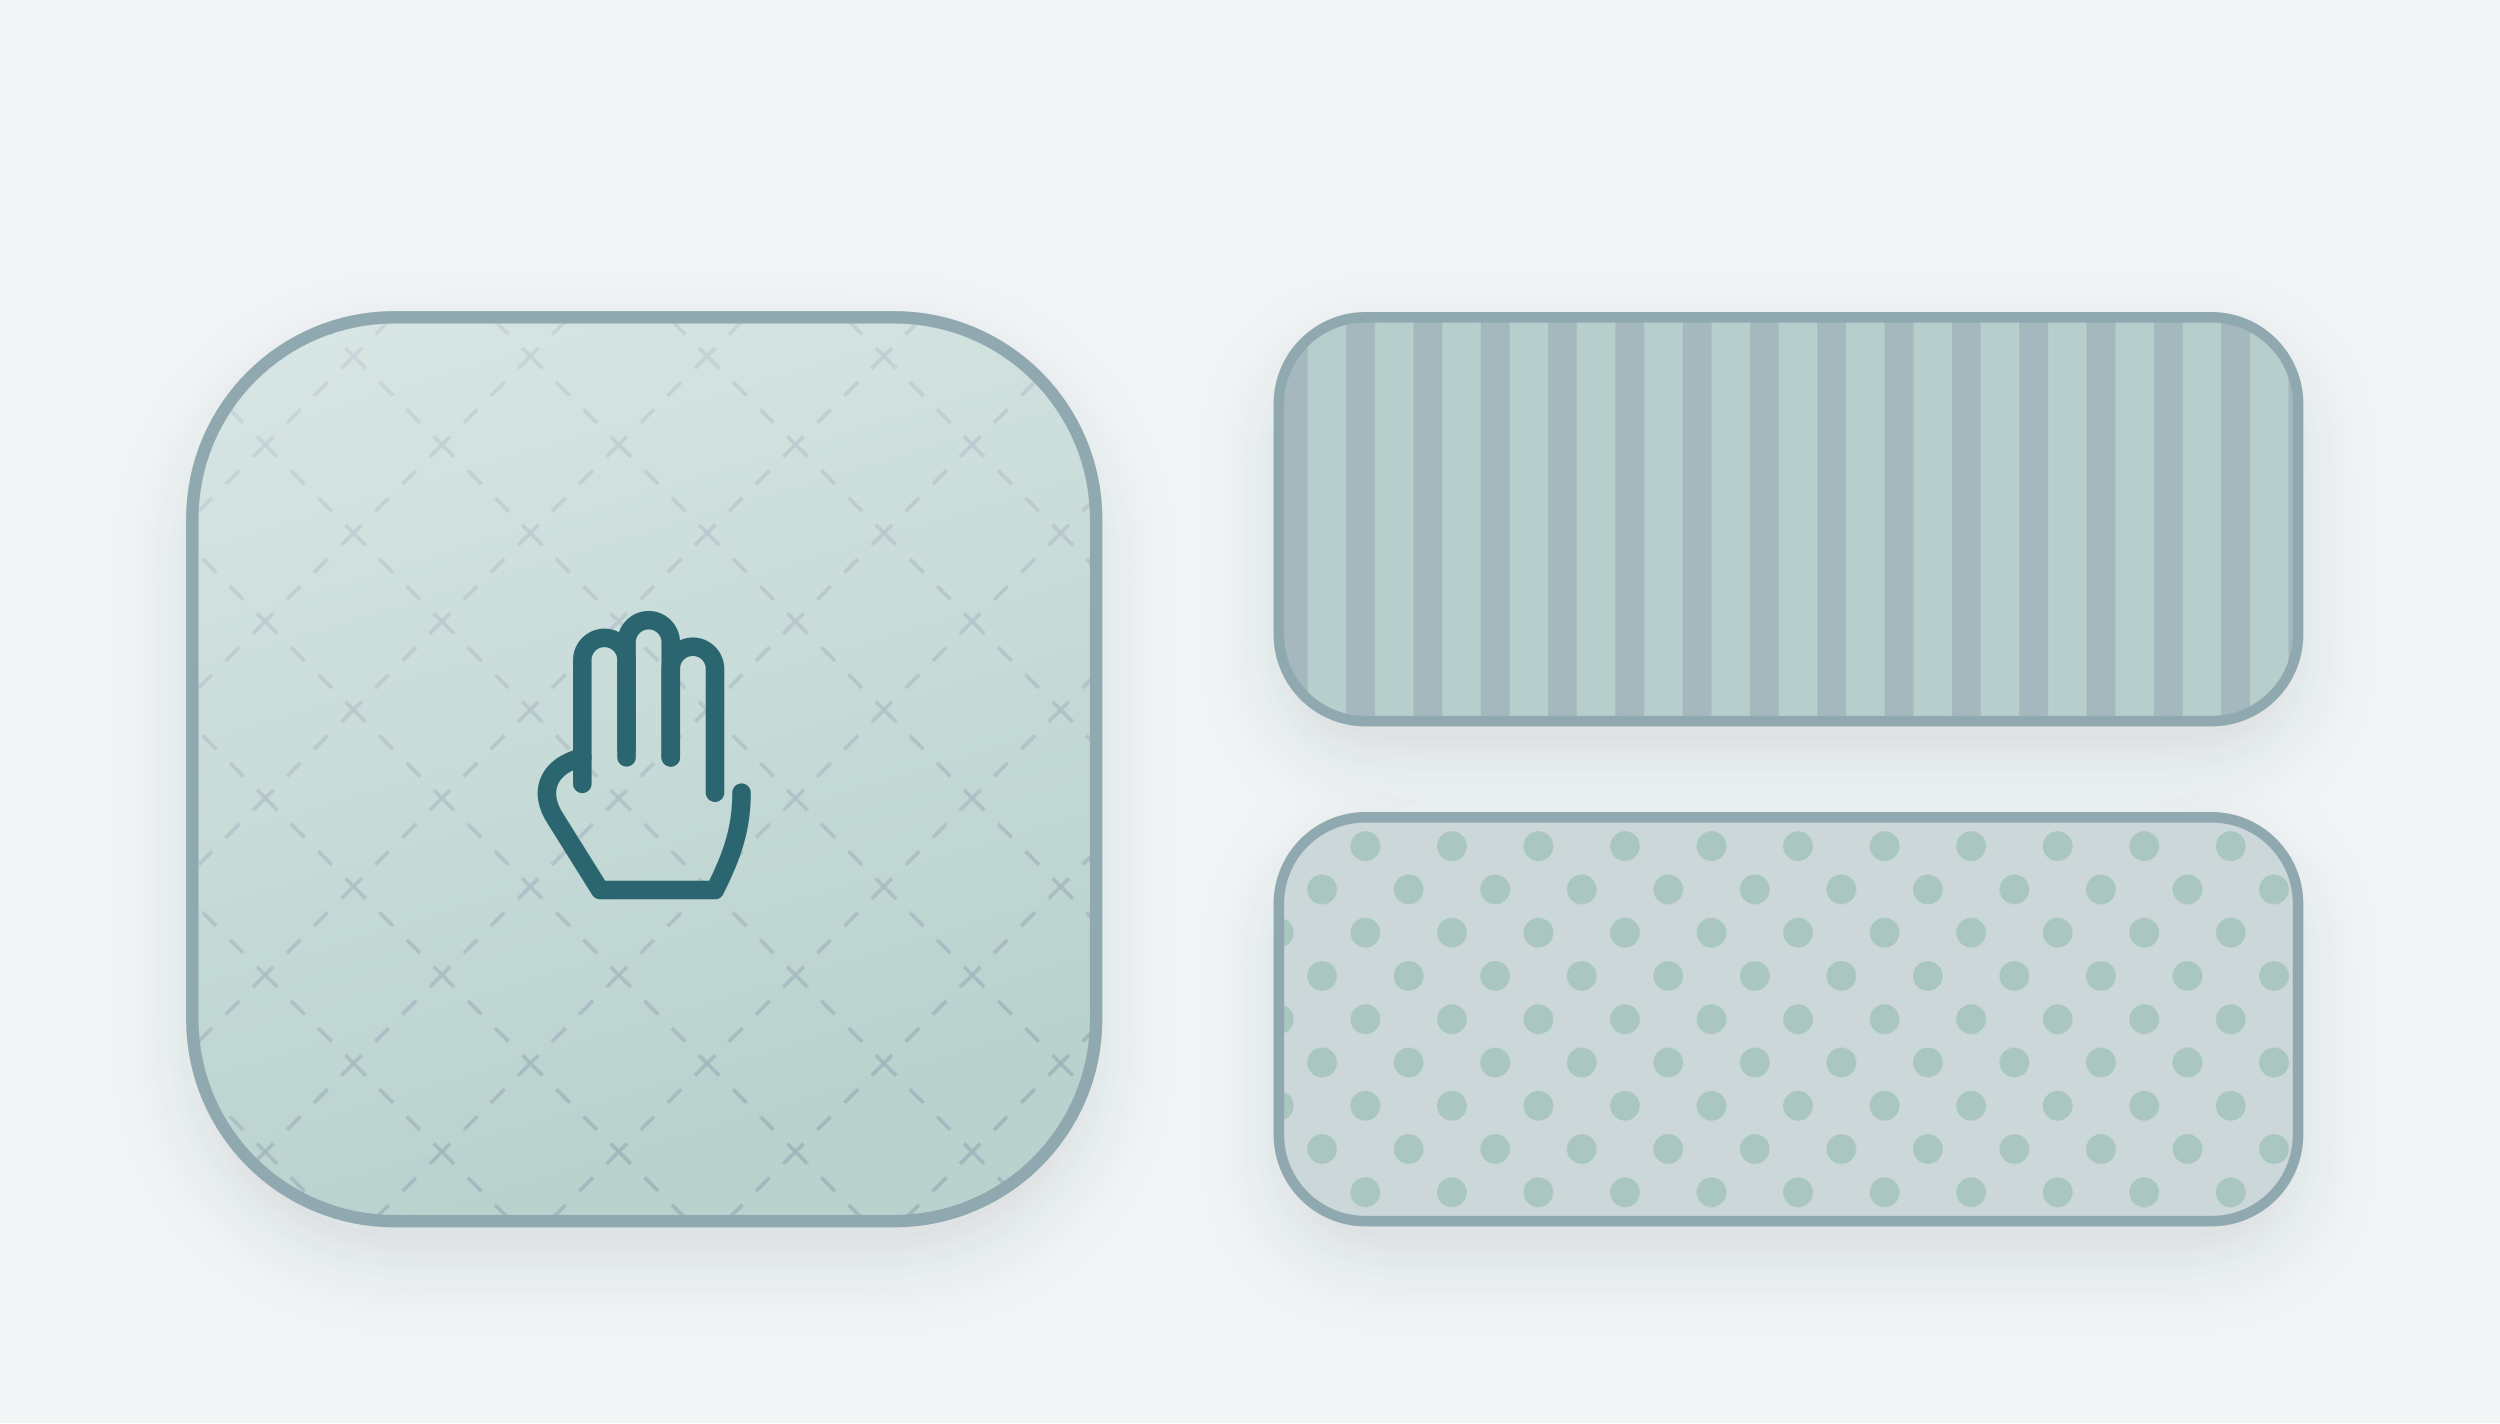
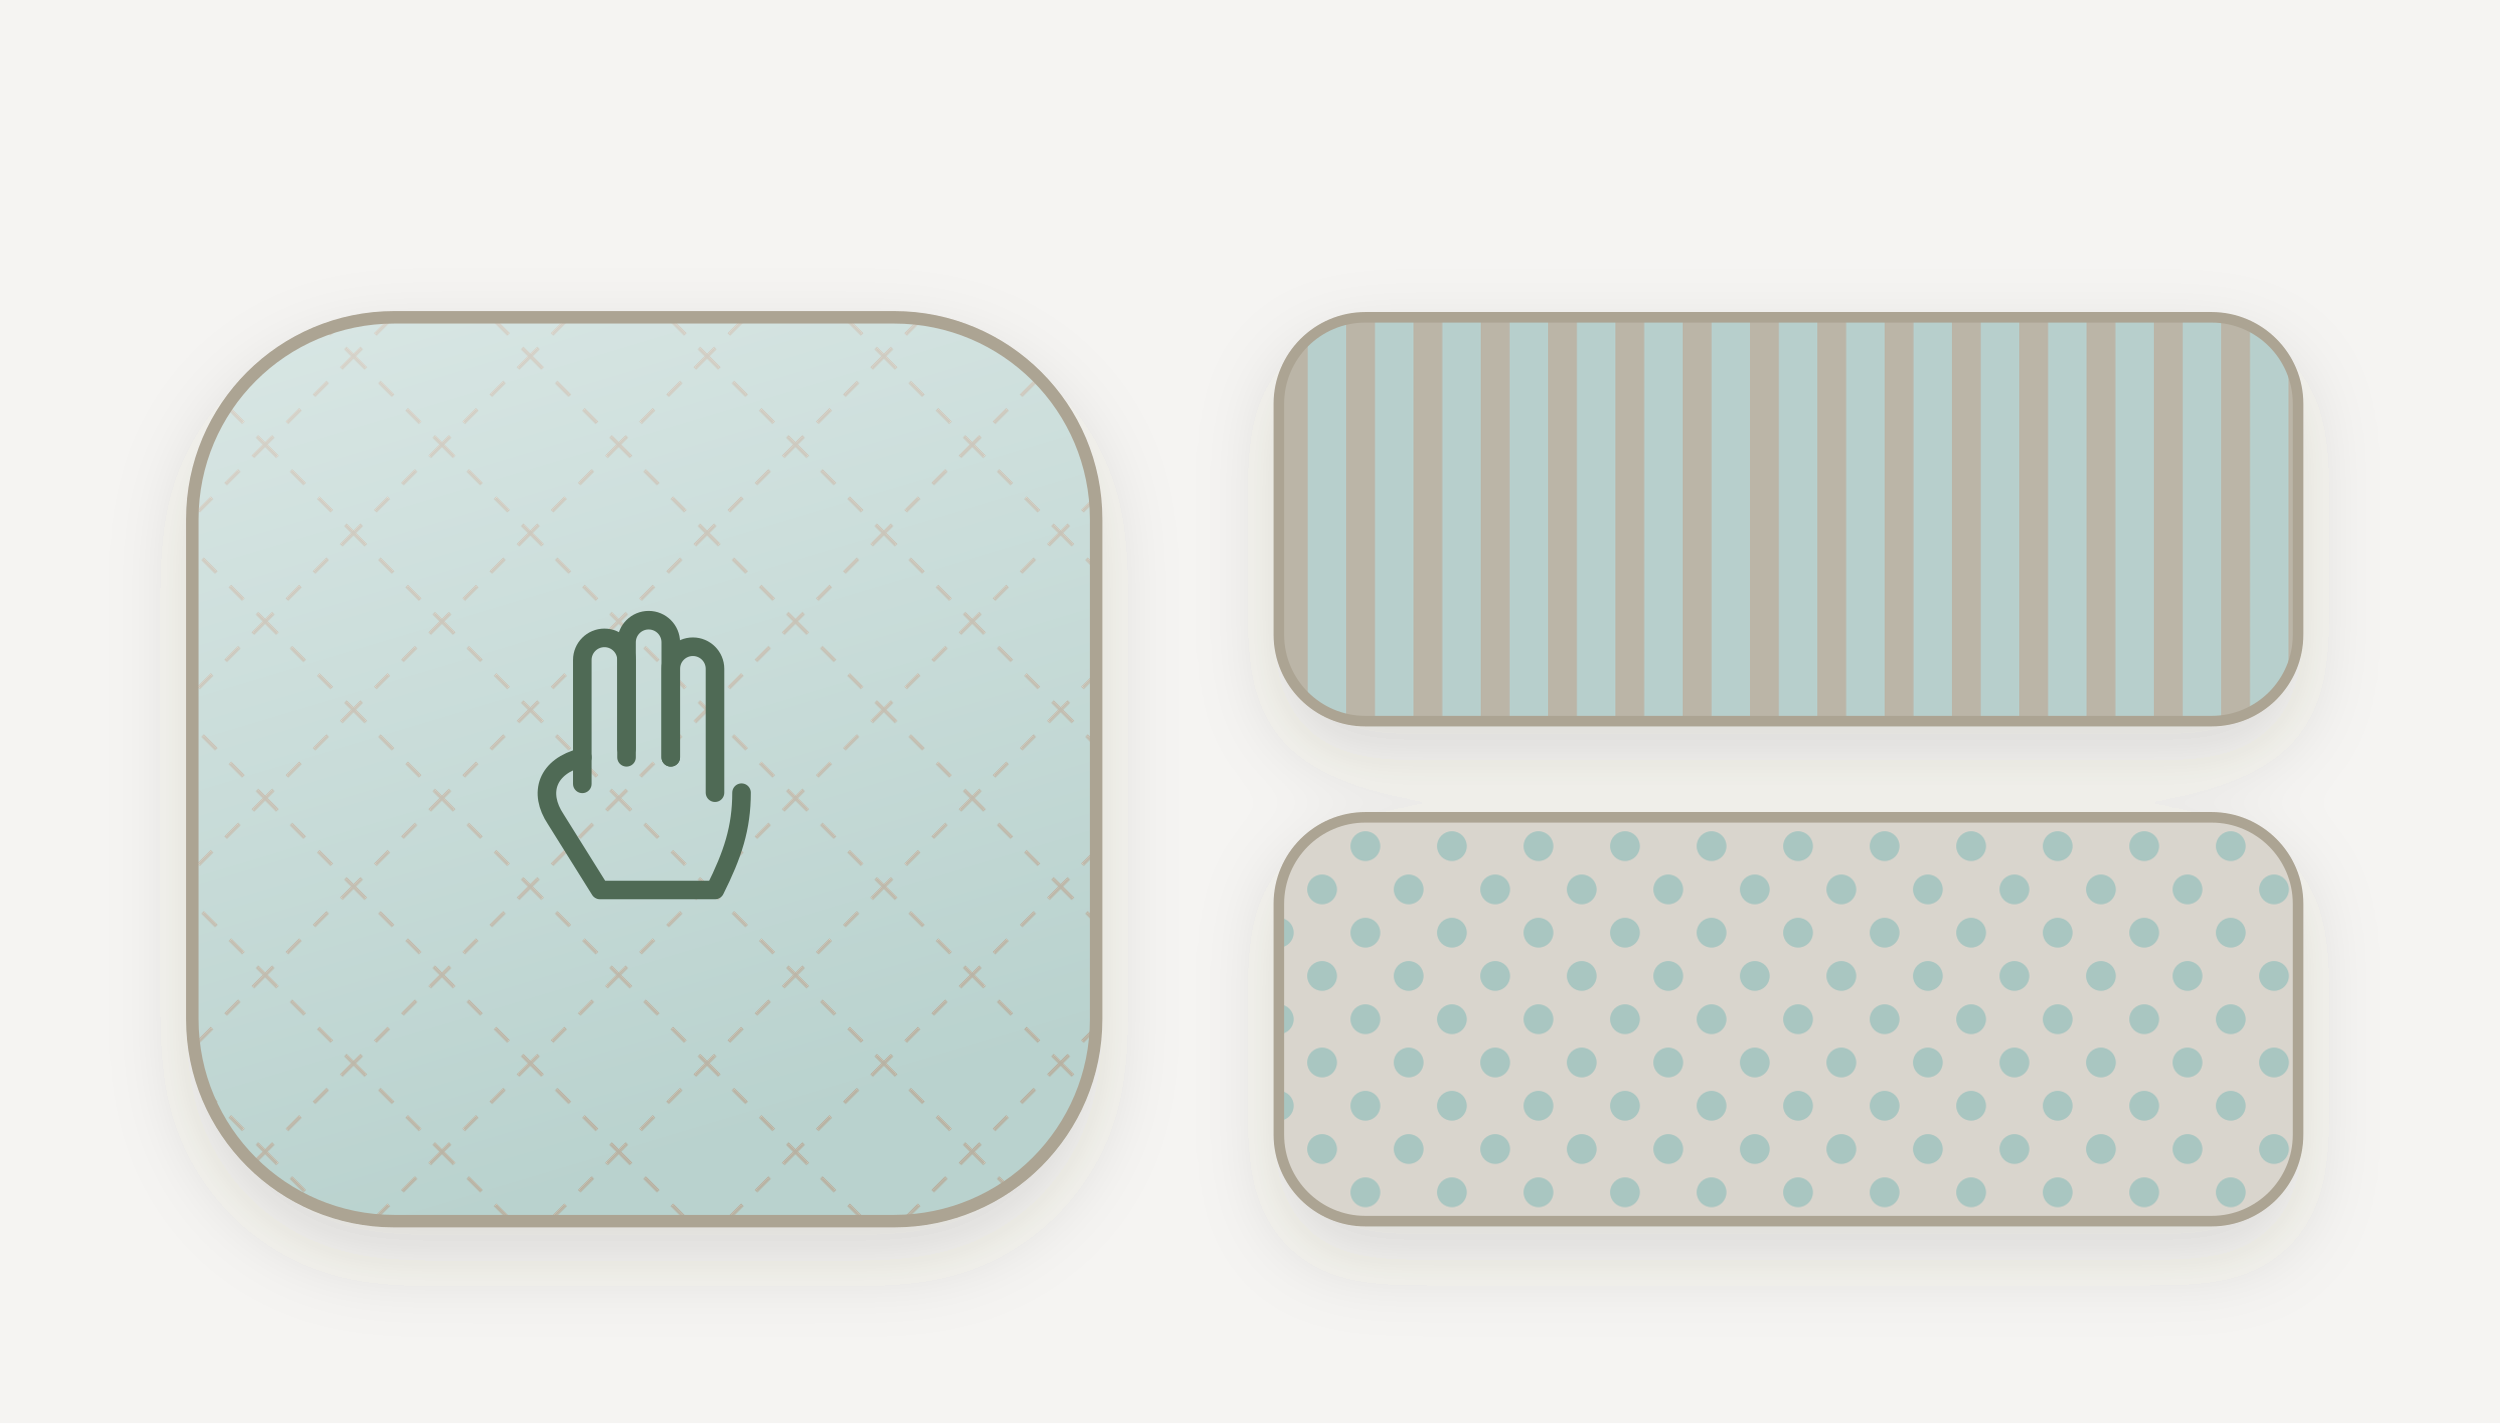
<svg xmlns="http://www.w3.org/2000/svg" viewBox="0 0 520 296" width="520" height="296" role="img" aria-labelledby="pt pd">
  <defs>
    <pattern id="velcro" width="8" height="8" patternUnits="userSpaceOnUse">
-       <rect width="8" height="8" fill="#BEC8CB" />
-       <path d="M0 8L8 0M-2 2L2 -2M6 10L10 6" stroke="#AAB5B8" stroke-width="1.4" />
+       <rect width="8" height="8" fill="#CBC7BE" />
+       <path d="M0 8L8 0M-2 2L2 -2M6 10L10 6" stroke="#B8B4AA" stroke-width="1.4" />
    </pattern>
    <pattern id="ribs" width="14" height="10" patternUnits="userSpaceOnUse">
      <rect width="14" height="10" fill="#B7CFCC" />
-       <rect width="6" height="10" fill="#A5B8BD" />
+       <rect width="6" height="10" fill="#BBB5A7" />
    </pattern>
    <pattern id="bumps" width="18" height="18" patternUnits="userSpaceOnUse">
-       <rect width="18" height="18" fill="#CCD7DA" />
+       <rect width="18" height="18" fill="#D9D5CD" />
      <circle cx="5" cy="5" r="3.1" fill="#A9C6C1" />
      <circle cx="14" cy="14" r="3.1" fill="#A9C6C1" />
    </pattern>
    <pattern id="quilt" width="26" height="26" patternUnits="userSpaceOnUse" patternTransform="rotate(45)">
      <rect width="26" height="26" fill="none" />
-       <path d="M0 0h26M0 0v26" stroke="#9FB4BA" stroke-width="1.5" stroke-dasharray="4 4" />
+       <path d="M0 0h26M0 0v26" stroke="#B7B1A2" stroke-width="1.5" stroke-dasharray="4 4" />
    </pattern>
    <linearGradient id="padlight" x1="0" y1="0" x2="0.3" y2="1">
      <stop offset="0" stop-color="#FFFFFF" stop-opacity="0.45" />
      <stop offset="1" stop-color="#FFFFFF" stop-opacity="0" />
    </linearGradient>
    <filter id="soft" x="-25%" y="-25%" width="150%" height="160%">
-       <feDropShadow dx="0" dy="16" stdDeviation="18" flood-color="#383E40" flood-opacity="0.16" />
+       <feDropShadow dx="0" dy="16" stdDeviation="18" flood-color="#403E38" flood-opacity="0.16" />
    </filter>
    <filter id="soft-sm" x="-30%" y="-30%" width="160%" height="170%">
-       <feDropShadow dx="0" dy="7" stdDeviation="8" flood-color="#383E40" flood-opacity="0.14" />
+       <feDropShadow dx="0" dy="7" stdDeviation="8" flood-color="#403E38" flood-opacity="0.14" />
    </filter>
  </defs>
-   <rect width="520" height="296" fill="#F2F5F5" />
+   <rect width="520" height="296" fill="#F5F4F2" />
  <g filter="url(#soft-sm)">
    <rect x="40" y="66" width="188" height="188" rx="42" fill="#B9D2CE" />
    <rect x="40" y="66" width="188" height="188" rx="42" fill="url(#quilt)" />
    <rect x="40" y="66" width="188" height="188" rx="42" fill="url(#padlight)" />
-     <rect x="40" y="66" width="188" height="188" rx="42" fill="none" stroke="#90A8AF" stroke-width="2.6" />
+     <rect x="40" y="66" width="188" height="188" rx="42" fill="none" stroke="#ACA493" stroke-width="2.6" />
  </g>
-   <g transform="translate(88,106) scale(0.92)" fill="none" stroke="#2A6570" stroke-width="4.2" stroke-linecap="round" stroke-linejoin="round">
+   <g transform="translate(88,106) scale(0.92)" fill="none" stroke="#4F6A55" stroke-width="4.2" stroke-linecap="round" stroke-linejoin="round">
    <path d="M36 62V34a5 5 0 0 1 10 0v22" />
    <path d="M46 54V30a5 5 0 0 1 10 0v26" />
    <path d="M56 56V36a5 5 0 0 1 10 0v28" />
    <path d="M36 56c-8 2-10 8-6 14l10 16h26c4-8 6-14 6-22" />
  </g>
  <g filter="url(#soft-sm)">
-     <rect x="266" y="66" width="212" height="84" rx="18" fill="url(#ribs)" stroke="#90A8AF" stroke-width="2.2" />
-     <rect x="266" y="170" width="212" height="84" rx="18" fill="url(#bumps)" stroke="#90A8AF" stroke-width="2.2" />
+     <rect x="266" y="66" width="212" height="84" rx="18" fill="url(#ribs)" stroke="#ACA493" stroke-width="2.2" />
+     <rect x="266" y="170" width="212" height="84" rx="18" fill="url(#bumps)" stroke="#ACA493" stroke-width="2.2" />
  </g>
</svg>
